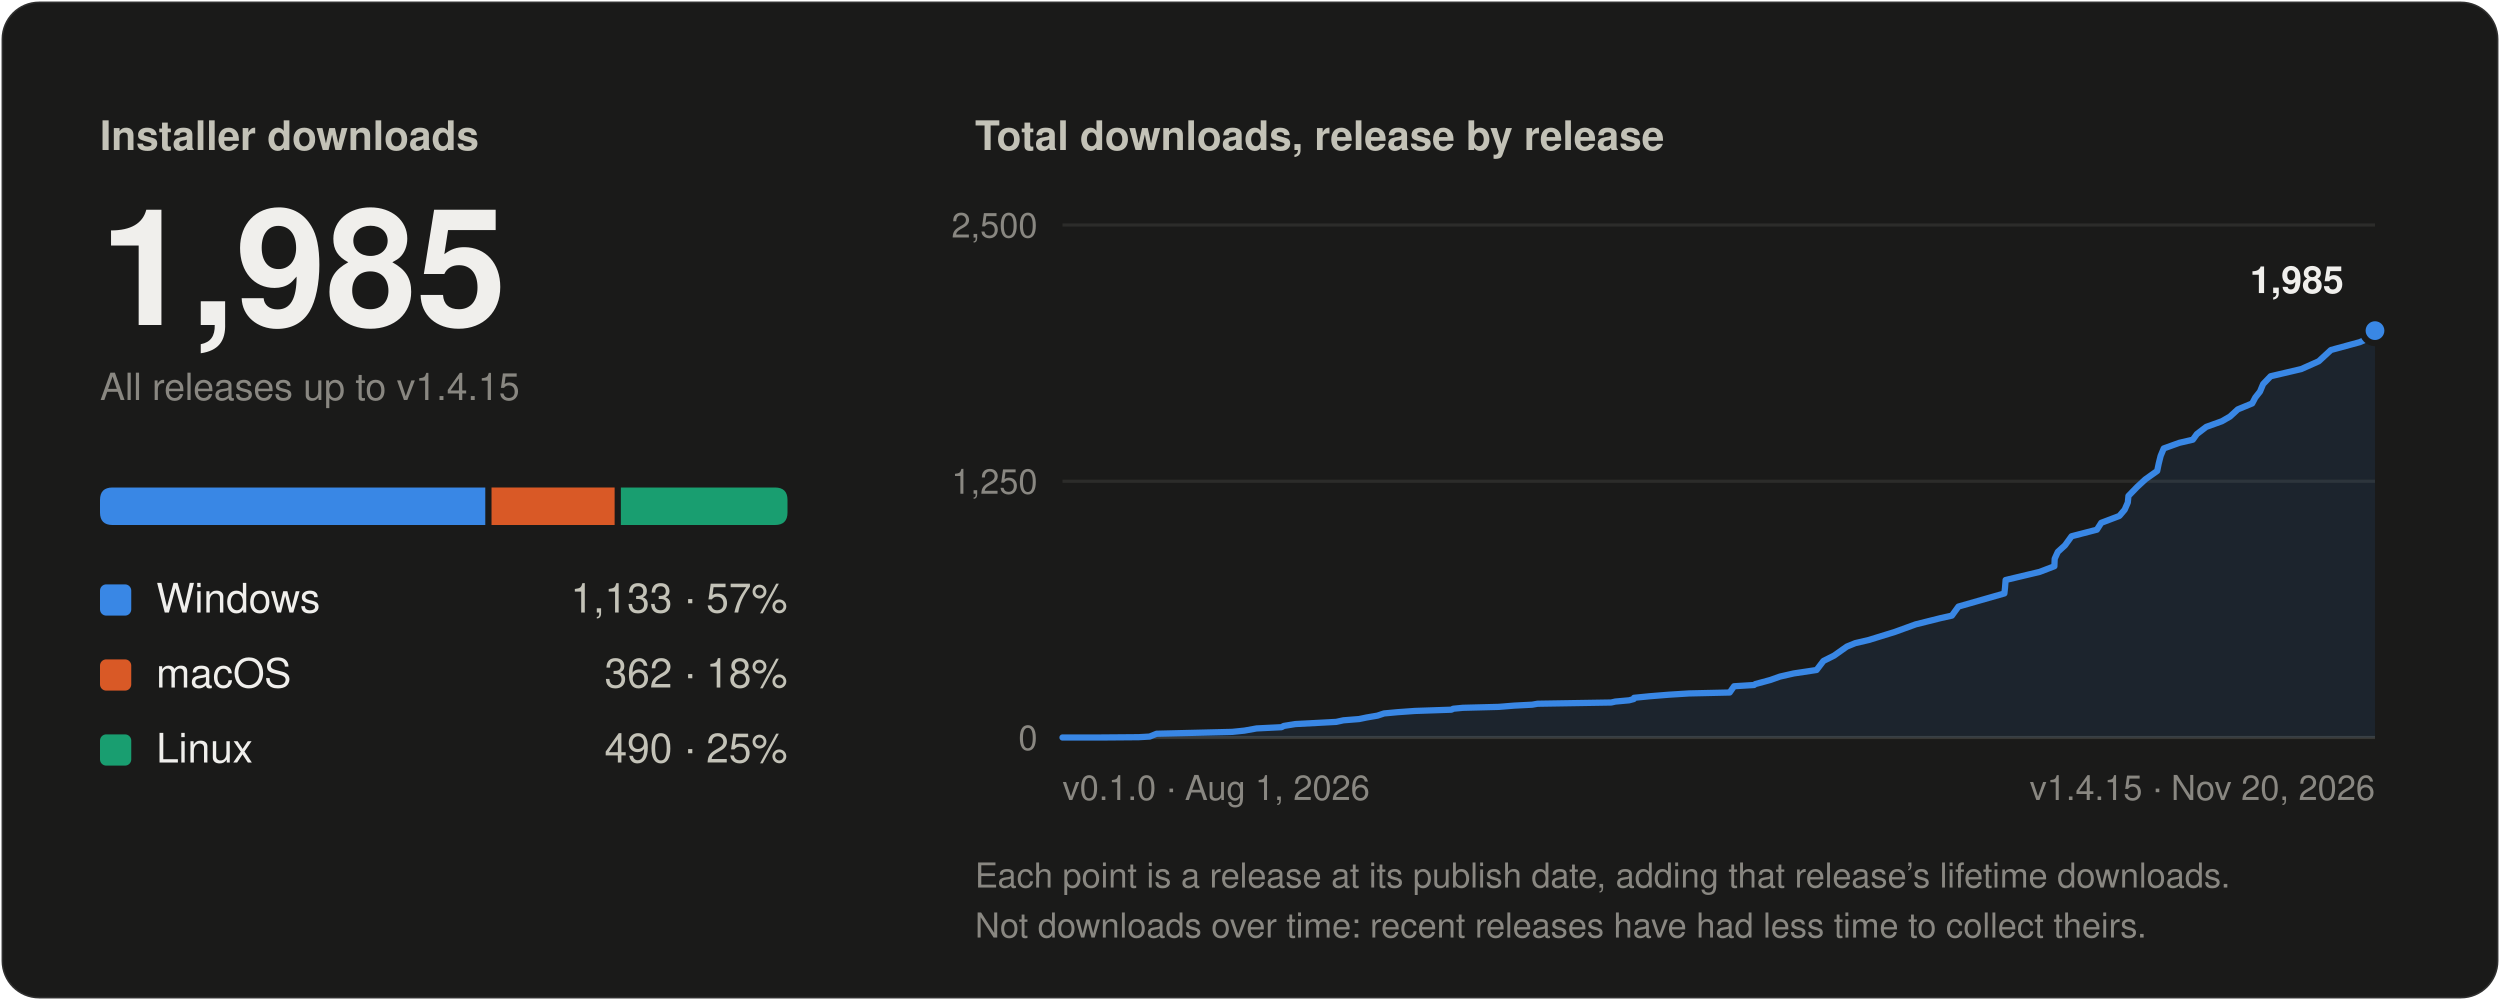
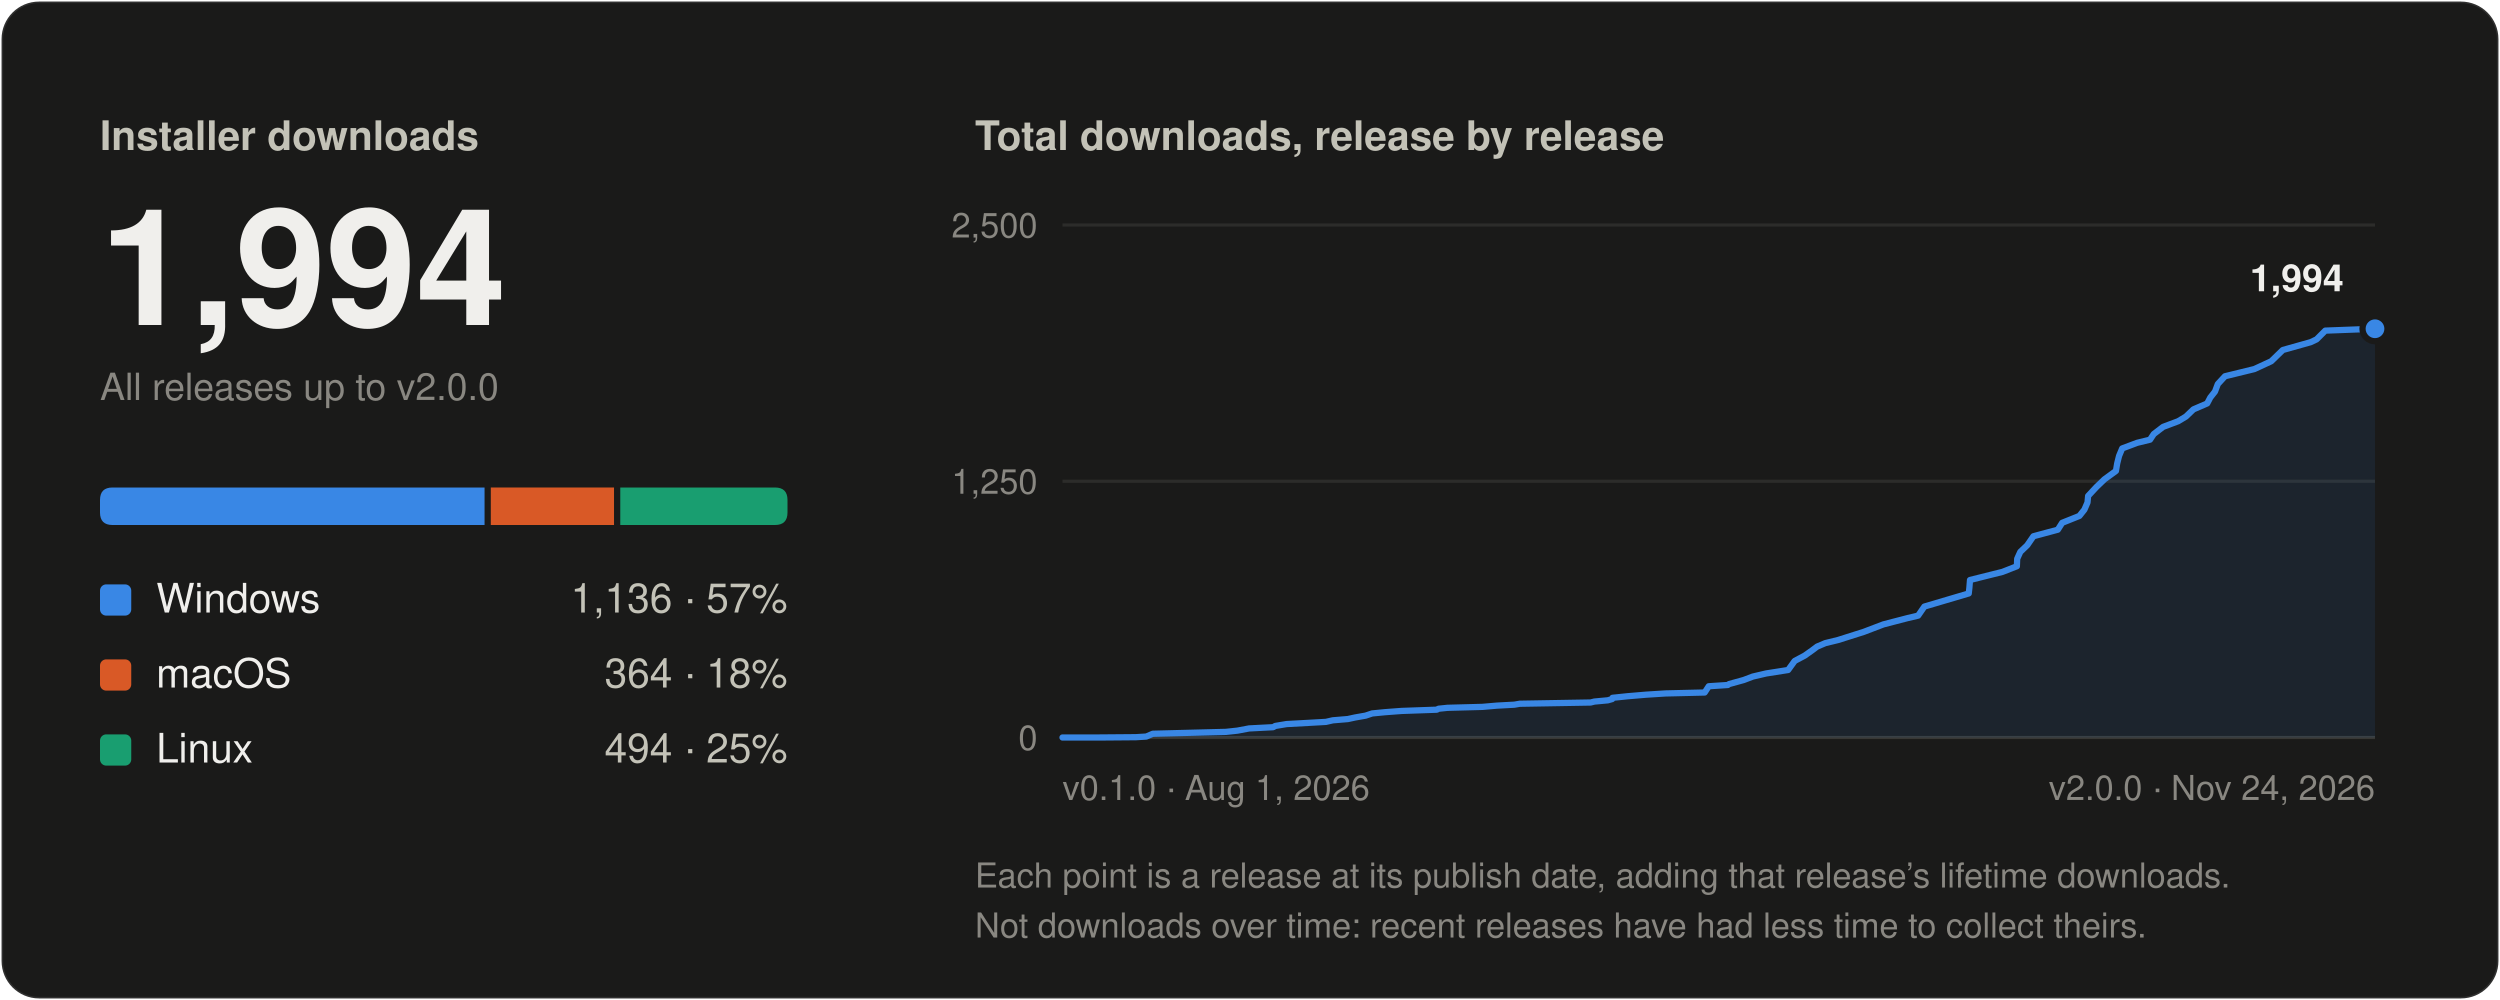
<svg xmlns="http://www.w3.org/2000/svg" width="800" height="320" viewBox="0 0 800 320" role="img" font-family="system-ui, -apple-system, &quot;Segoe UI&quot;, Helvetica, Arial, sans-serif">
  <rect x="0.5" y="0.5" width="799" height="319" rx="12" fill="#1a1a19" stroke="rgba(255,255,255,0.10)" />
  <text x="32" y="48" font-size="13" font-weight="600" fill="#c3c2b7" text-anchor="start">Installer downloads</text>
-   <text x="32" y="104" font-size="52" font-weight="700" fill="#f0efec" text-anchor="start">1,985</text>
-   <text x="32" y="128" font-size="12" font-weight="400" fill="#898781" text-anchor="start">All releases up to v1.4.15</text>
-   <path d="M36,156 H155.289 Q155.289,156 155.289,156 V168 Q155.289,168 155.289,168 H36 Q32,168 32,164 V160 Q32,156 36,156 Z" fill="#3987e5" />
-   <path d="M157.289,156 H196.68 Q196.68,156 196.68,156 V168 Q196.68,168 196.68,168 H157.289 Q157.289,168 157.289,168 V156 Q157.289,156 157.289,156 Z" fill="#d95926" />
-   <path d="M198.68,156 H248 Q252,156 252,160 V164 Q252,168 248,168 H198.68 Q198.68,168 198.68,168 V156 Q198.68,156 198.68,156 Z" fill="#199e70" />
+   <text x="32" y="104" font-size="52" font-weight="700" fill="#f0efec" text-anchor="start">1,994</text>
+   <text x="32" y="128" font-size="12" font-weight="400" fill="#898781" text-anchor="start">All releases up to v2.0.0</text>
+   <path d="M36,156 H155.057 Q155.057,156 155.057,156 V168 Q155.057,168 155.057,168 H36 Q32,168 32,164 V160 Q32,156 36,156 Z" fill="#3987e5" />
+   <path d="M157.057,156 H196.487 Q196.487,156 196.487,156 V168 Q196.487,168 196.487,168 H157.057 Q157.057,168 157.057,168 V156 Q157.057,156 157.057,156 Z" fill="#d95926" />
+   <path d="M198.487,156 H248 Q252,156 252,160 V164 Q252,168 248,168 H198.487 Q198.487,168 198.487,168 V156 Q198.487,156 198.487,156 Z" fill="#199e70" />
  <rect x="32" y="187" width="10" height="10" rx="2" fill="#3987e5" />
  <text x="50" y="196" font-size="13" font-weight="400" fill="#f0efec" text-anchor="start">Windows</text>
-   <text x="252" y="196" font-size="13" font-weight="400" fill="#c3c2b7" text-anchor="end">1,133 · 57%</text>
+   <text x="252" y="196" font-size="13" font-weight="400" fill="#c3c2b7" text-anchor="end">1,136 · 57%</text>
  <rect x="32" y="211" width="10" height="10" rx="2" fill="#d95926" />
  <text x="50" y="220" font-size="13" font-weight="400" fill="#f0efec" text-anchor="start">macOS</text>
-   <text x="252" y="220" font-size="13" font-weight="400" fill="#c3c2b7" text-anchor="end">362 · 18%</text>
+   <text x="252" y="220" font-size="13" font-weight="400" fill="#c3c2b7" text-anchor="end">364 · 18%</text>
  <rect x="32" y="235" width="10" height="10" rx="2" fill="#199e70" />
  <text x="50" y="244" font-size="13" font-weight="400" fill="#f0efec" text-anchor="start">Linux</text>
-   <text x="252" y="244" font-size="13" font-weight="400" fill="#c3c2b7" text-anchor="end">490 · 25%</text>
+   <text x="252" y="244" font-size="13" font-weight="400" fill="#c3c2b7" text-anchor="end">494 · 25%</text>
  <text x="312" y="48" font-size="13" font-weight="600" fill="#c3c2b7" text-anchor="start">Total downloads, release by release</text>
  <line x1="340" x2="760" y1="236" y2="236" stroke="#383835" stroke-width="1" />
  <text x="332" y="240" font-size="11" font-weight="400" fill="#898781" text-anchor="end">0</text>
  <line x1="340" x2="760" y1="154" y2="154" stroke="#2c2c2a" stroke-width="1" />
  <text x="332" y="158" font-size="11" font-weight="400" fill="#898781" text-anchor="end">1,250</text>
  <line x1="340" x2="760" y1="72" y2="72" stroke="#2c2c2a" stroke-width="1" />
  <text x="332" y="76" font-size="11" font-weight="400" fill="#898781" text-anchor="end">2,500</text>
-   <path d="M340.0,236.0 L340.0,236.0 L343.8,236.0 L351.6,236.0 L352.1,236.0 L364.4,235.9 L367.9,235.7 L370.1,234.8 L394.3,234.2 L398.2,233.8 L402.1,233.1 L410.1,232.7 L410.8,232.3 L414.5,231.7 L422.1,231.3 L427.6,231.0 L429.9,230.5 L434.9,230.1 L437.3,229.6 L440.8,229.0 L442.9,228.3 L447.2,227.9 L452.8,227.5 L464.5,227.1 L465.0,226.8 L468.1,226.5 L479.6,226.2 L484.5,225.8 L490.3,225.5 L492.0,225.2 L515.6,224.8 L516.9,224.5 L521.3,224.1 L522.8,223.7 L522.9,223.3 L527.9,222.8 L534.1,222.3 L540.5,221.9 L553.5,221.6 L554.9,219.6 L561.3,219.2 L561.7,218.9 L566.5,217.6 L569.6,216.5 L574.0,215.5 L581.3,214.4 L583.5,211.5 L586.9,209.8 L589.3,208.1 L591.0,206.9 L593.7,205.8 L598.0,204.8 L606.4,202.2 L613.0,199.8 L621.0,197.8 L624.6,197.0 L626.7,194.1 L641.4,189.9 L641.6,188.1 L641.8,185.6 L652.7,183.0 L657.4,181.2 L657.5,178.8 L658.5,176.6 L660.8,174.5 L662.9,171.6 L671.0,169.5 L672.4,167.3 L678.2,165.1 L679.9,163.1 L680.9,160.8 L681.1,158.7 L683.9,155.8 L686.5,153.4 L690.3,150.7 L690.8,148.3 L691.4,145.9 L692.4,143.5 L697.4,141.7 L701.7,140.7 L703.0,138.9 L706.0,136.6 L711.0,134.8 L713.6,133.3 L716.1,131.0 L720.7,129.1 L721.7,127.2 L723.2,125.3 L724.2,122.9 L726.6,120.4 L736.4,118.1 L742.0,115.6 L745.9,112.0 L755.1,109.5 L757.1,108.6 L760.0,105.8 L760.0,236 L340.0,236 Z" fill="#3987e5" fill-opacity="0.1" />
-   <path d="M340.0,236.0 L340.0,236.0 L343.8,236.0 L351.6,236.0 L352.1,236.0 L364.4,235.9 L367.9,235.7 L370.1,234.8 L394.3,234.2 L398.2,233.8 L402.1,233.1 L410.1,232.7 L410.8,232.3 L414.5,231.7 L422.1,231.3 L427.6,231.0 L429.9,230.5 L434.9,230.1 L437.3,229.6 L440.8,229.0 L442.9,228.3 L447.2,227.9 L452.8,227.5 L464.5,227.1 L465.0,226.8 L468.1,226.5 L479.6,226.2 L484.5,225.8 L490.3,225.5 L492.0,225.2 L515.6,224.8 L516.9,224.5 L521.3,224.1 L522.8,223.7 L522.9,223.3 L527.9,222.8 L534.1,222.3 L540.5,221.9 L553.5,221.6 L554.9,219.6 L561.3,219.2 L561.7,218.9 L566.5,217.6 L569.6,216.5 L574.0,215.5 L581.3,214.4 L583.5,211.5 L586.9,209.8 L589.3,208.1 L591.0,206.9 L593.7,205.8 L598.0,204.8 L606.4,202.2 L613.0,199.8 L621.0,197.8 L624.6,197.0 L626.7,194.1 L641.4,189.9 L641.6,188.1 L641.8,185.6 L652.7,183.0 L657.4,181.2 L657.5,178.8 L658.5,176.6 L660.8,174.5 L662.9,171.6 L671.0,169.5 L672.4,167.3 L678.2,165.1 L679.9,163.1 L680.9,160.8 L681.1,158.7 L683.9,155.8 L686.5,153.4 L690.3,150.7 L690.8,148.3 L691.4,145.9 L692.4,143.5 L697.4,141.7 L701.7,140.7 L703.0,138.9 L706.0,136.6 L711.0,134.8 L713.6,133.3 L716.1,131.0 L720.7,129.1 L721.7,127.2 L723.2,125.3 L724.2,122.9 L726.6,120.4 L736.4,118.1 L742.0,115.6 L745.9,112.0 L755.1,109.5 L757.1,108.6 L760.0,105.8" fill="none" stroke="#3987e5" stroke-width="2" stroke-linejoin="round" stroke-linecap="round" />
-   <circle cx="760.0" cy="105.8" r="4" fill="#3987e5" stroke="#1a1a19" stroke-width="2" />
-   <text x="750" y="93.784" font-size="12" font-weight="600" fill="#f0efec" text-anchor="end">1,985</text>
+   <path d="M340.0,236.0 L340.0,236.0 L343.7,236.0 L351.2,236.0 L351.6,236.0 L363.5,235.9 L366.8,235.7 L368.9,234.8 L392.3,234.2 L396.0,233.8 L399.7,233.1 L407.4,232.7 L408.1,232.3 L411.7,231.7 L419.0,231.3 L424.3,231.0 L426.5,230.5 L431.3,230.1 L433.6,229.6 L437.0,229.0 L439.1,228.3 L443.2,227.9 L448.5,227.5 L459.8,227.1 L460.3,226.8 L463.2,226.5 L474.4,226.2 L479.0,225.8 L484.6,225.5 L486.3,225.2 L509.0,224.8 L510.2,224.5 L514.5,224.1 L515.9,223.7 L516.0,223.3 L520.8,222.8 L526.7,222.3 L533.0,221.9 L545.5,221.6 L546.8,219.6 L552.9,219.2 L553.3,218.9 L558.0,217.6 L560.9,216.5 L565.2,215.5 L572.2,214.4 L574.3,211.5 L577.5,209.8 L579.9,208.1 L581.5,206.9 L584.1,205.8 L588.2,204.8 L596.4,202.2 L602.7,199.8 L610.4,197.8 L613.8,197.0 L615.8,194.1 L630.0,189.9 L630.2,188.1 L630.4,185.6 L640.8,183.0 L645.4,181.2 L645.5,178.8 L646.5,176.6 L648.7,174.5 L650.7,171.6 L658.5,169.5 L659.9,167.3 L665.4,165.1 L667.0,163.1 L668.0,160.8 L668.2,158.7 L670.9,155.8 L673.4,153.4 L677.1,150.7 L677.5,148.3 L678.1,145.9 L679.1,143.5 L683.9,141.7 L688.0,140.7 L689.2,138.9 L692.2,136.6 L697.0,134.8 L699.5,133.3 L701.9,131.0 L706.3,129.1 L707.3,127.2 L708.8,125.3 L709.7,122.9 L712.0,120.4 L721.4,118.1 L726.8,115.6 L730.5,112.0 L739.4,109.5 L741.3,108.6 L744.1,105.8 L760.0,105.2 L760.0,236 L340.0,236 Z" fill="#3987e5" fill-opacity="0.1" />
+   <path d="M340.0,236.0 L340.0,236.0 L343.7,236.0 L351.2,236.0 L351.6,236.0 L363.5,235.9 L366.8,235.7 L368.9,234.8 L392.3,234.2 L396.0,233.8 L399.7,233.1 L407.4,232.7 L408.1,232.3 L411.7,231.7 L419.0,231.3 L424.3,231.0 L426.5,230.5 L431.3,230.1 L433.6,229.6 L437.0,229.0 L439.1,228.3 L443.2,227.9 L448.5,227.5 L459.8,227.1 L460.3,226.8 L463.2,226.5 L474.4,226.2 L479.0,225.8 L484.6,225.5 L486.3,225.2 L509.0,224.8 L510.2,224.5 L514.5,224.1 L515.9,223.7 L516.0,223.3 L520.8,222.8 L526.7,222.3 L533.0,221.9 L545.5,221.6 L546.8,219.6 L552.9,219.2 L553.3,218.9 L558.0,217.6 L560.9,216.5 L565.2,215.5 L572.2,214.4 L574.3,211.5 L577.5,209.8 L579.9,208.1 L581.5,206.9 L584.1,205.8 L588.2,204.8 L596.4,202.2 L602.7,199.8 L610.4,197.8 L613.8,197.0 L615.8,194.1 L630.0,189.9 L630.2,188.1 L630.4,185.6 L640.8,183.0 L645.4,181.2 L645.5,178.8 L646.5,176.6 L648.7,174.5 L650.7,171.6 L658.5,169.5 L659.9,167.3 L665.4,165.1 L667.0,163.1 L668.0,160.8 L668.2,158.7 L670.9,155.8 L673.4,153.4 L677.1,150.7 L677.5,148.3 L678.1,145.9 L679.1,143.5 L683.9,141.7 L688.0,140.7 L689.2,138.9 L692.2,136.6 L697.0,134.8 L699.5,133.3 L701.9,131.0 L706.3,129.1 L707.3,127.2 L708.8,125.3 L709.7,122.9 L712.0,120.4 L721.4,118.1 L726.8,115.6 L730.5,112.0 L739.4,109.5 L741.3,108.6 L744.1,105.8 L760.0,105.2" fill="none" stroke="#3987e5" stroke-width="2" stroke-linejoin="round" stroke-linecap="round" />
+   <circle cx="760.0" cy="105.2" r="4" fill="#3987e5" stroke="#1a1a19" stroke-width="2" />
+   <text x="750" y="93.194" font-size="12" font-weight="600" fill="#f0efec" text-anchor="end">1,994</text>
  <text x="340" y="256" font-size="11" font-weight="400" fill="#898781" text-anchor="start">v0.1.0 · Aug 1, 2026</text>
-   <text x="760" y="256" font-size="11" font-weight="400" fill="#898781" text-anchor="end">v1.4.15 · Nov 20, 2026</text>
+   <text x="760" y="256" font-size="11" font-weight="400" fill="#898781" text-anchor="end">v2.0.0 · Nov 24, 2026</text>
  <text x="312" y="284" font-size="11" font-weight="400" fill="#898781" text-anchor="start">Each point is a release at its publish date, adding that release’s lifetime downloads.</text>
  <text x="312" y="300" font-size="11" font-weight="400" fill="#898781" text-anchor="start">Not downloads over time: recent releases have had less time to collect theirs.</text>
</svg>
